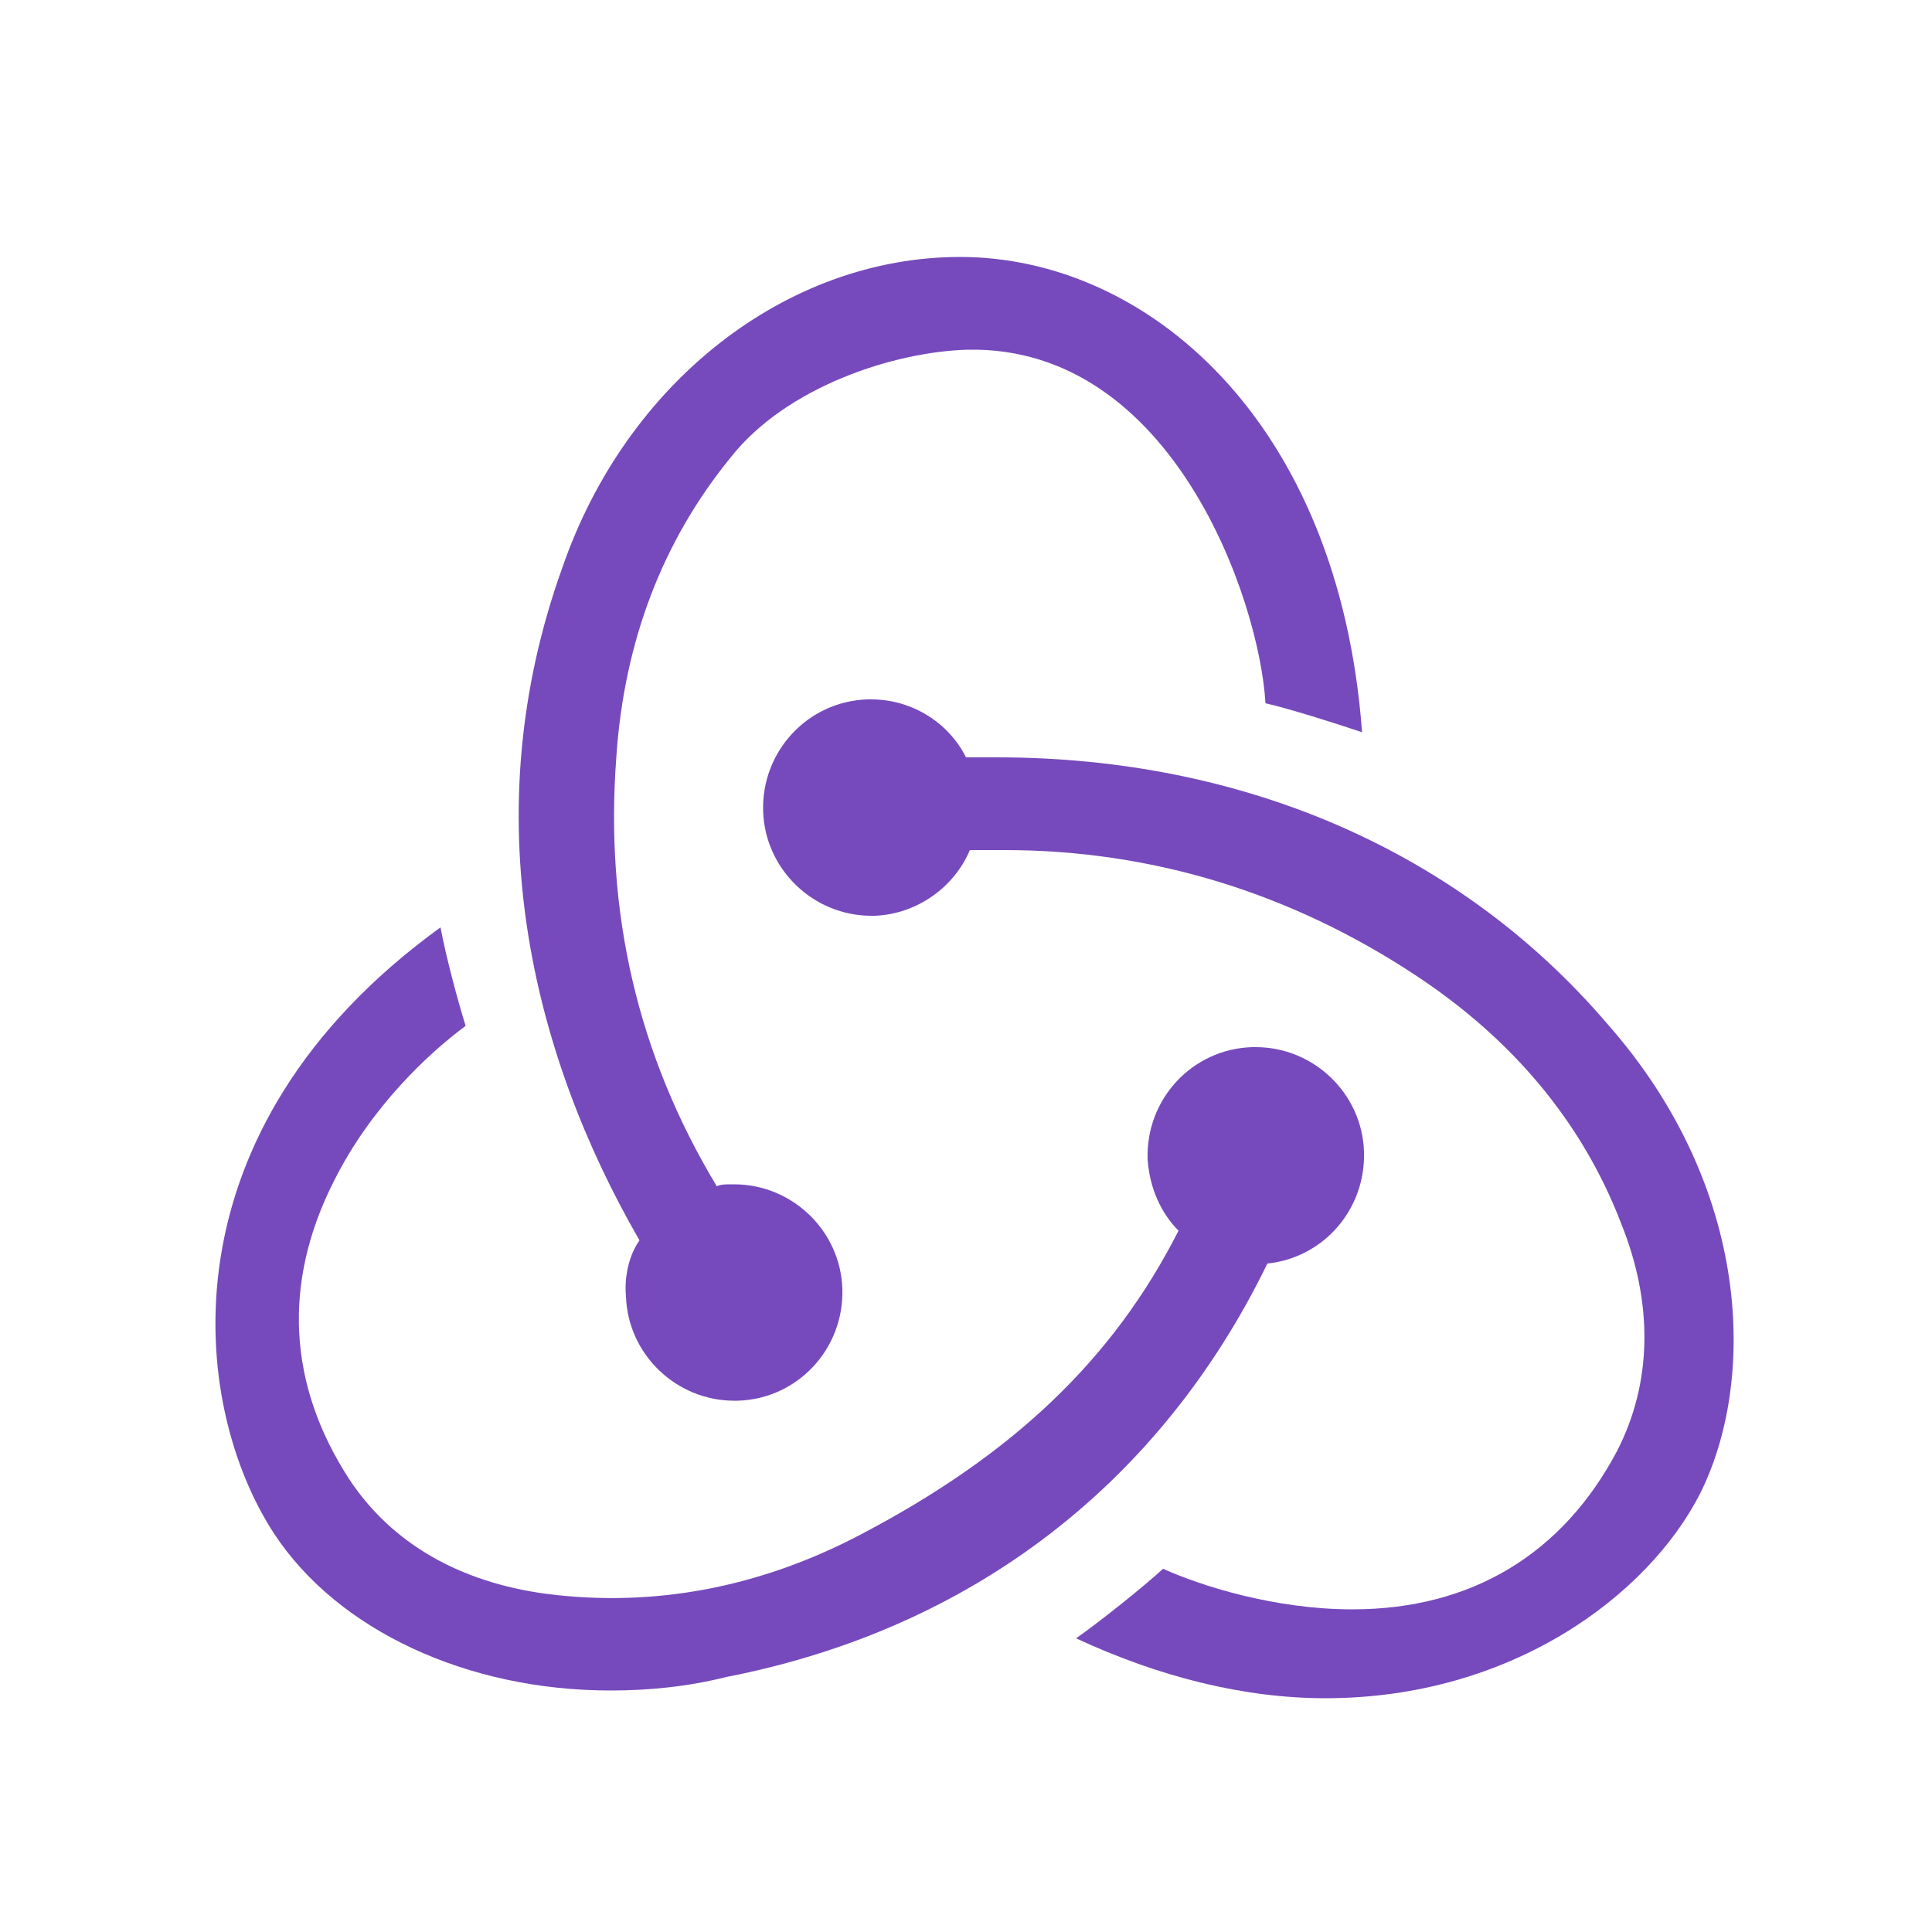
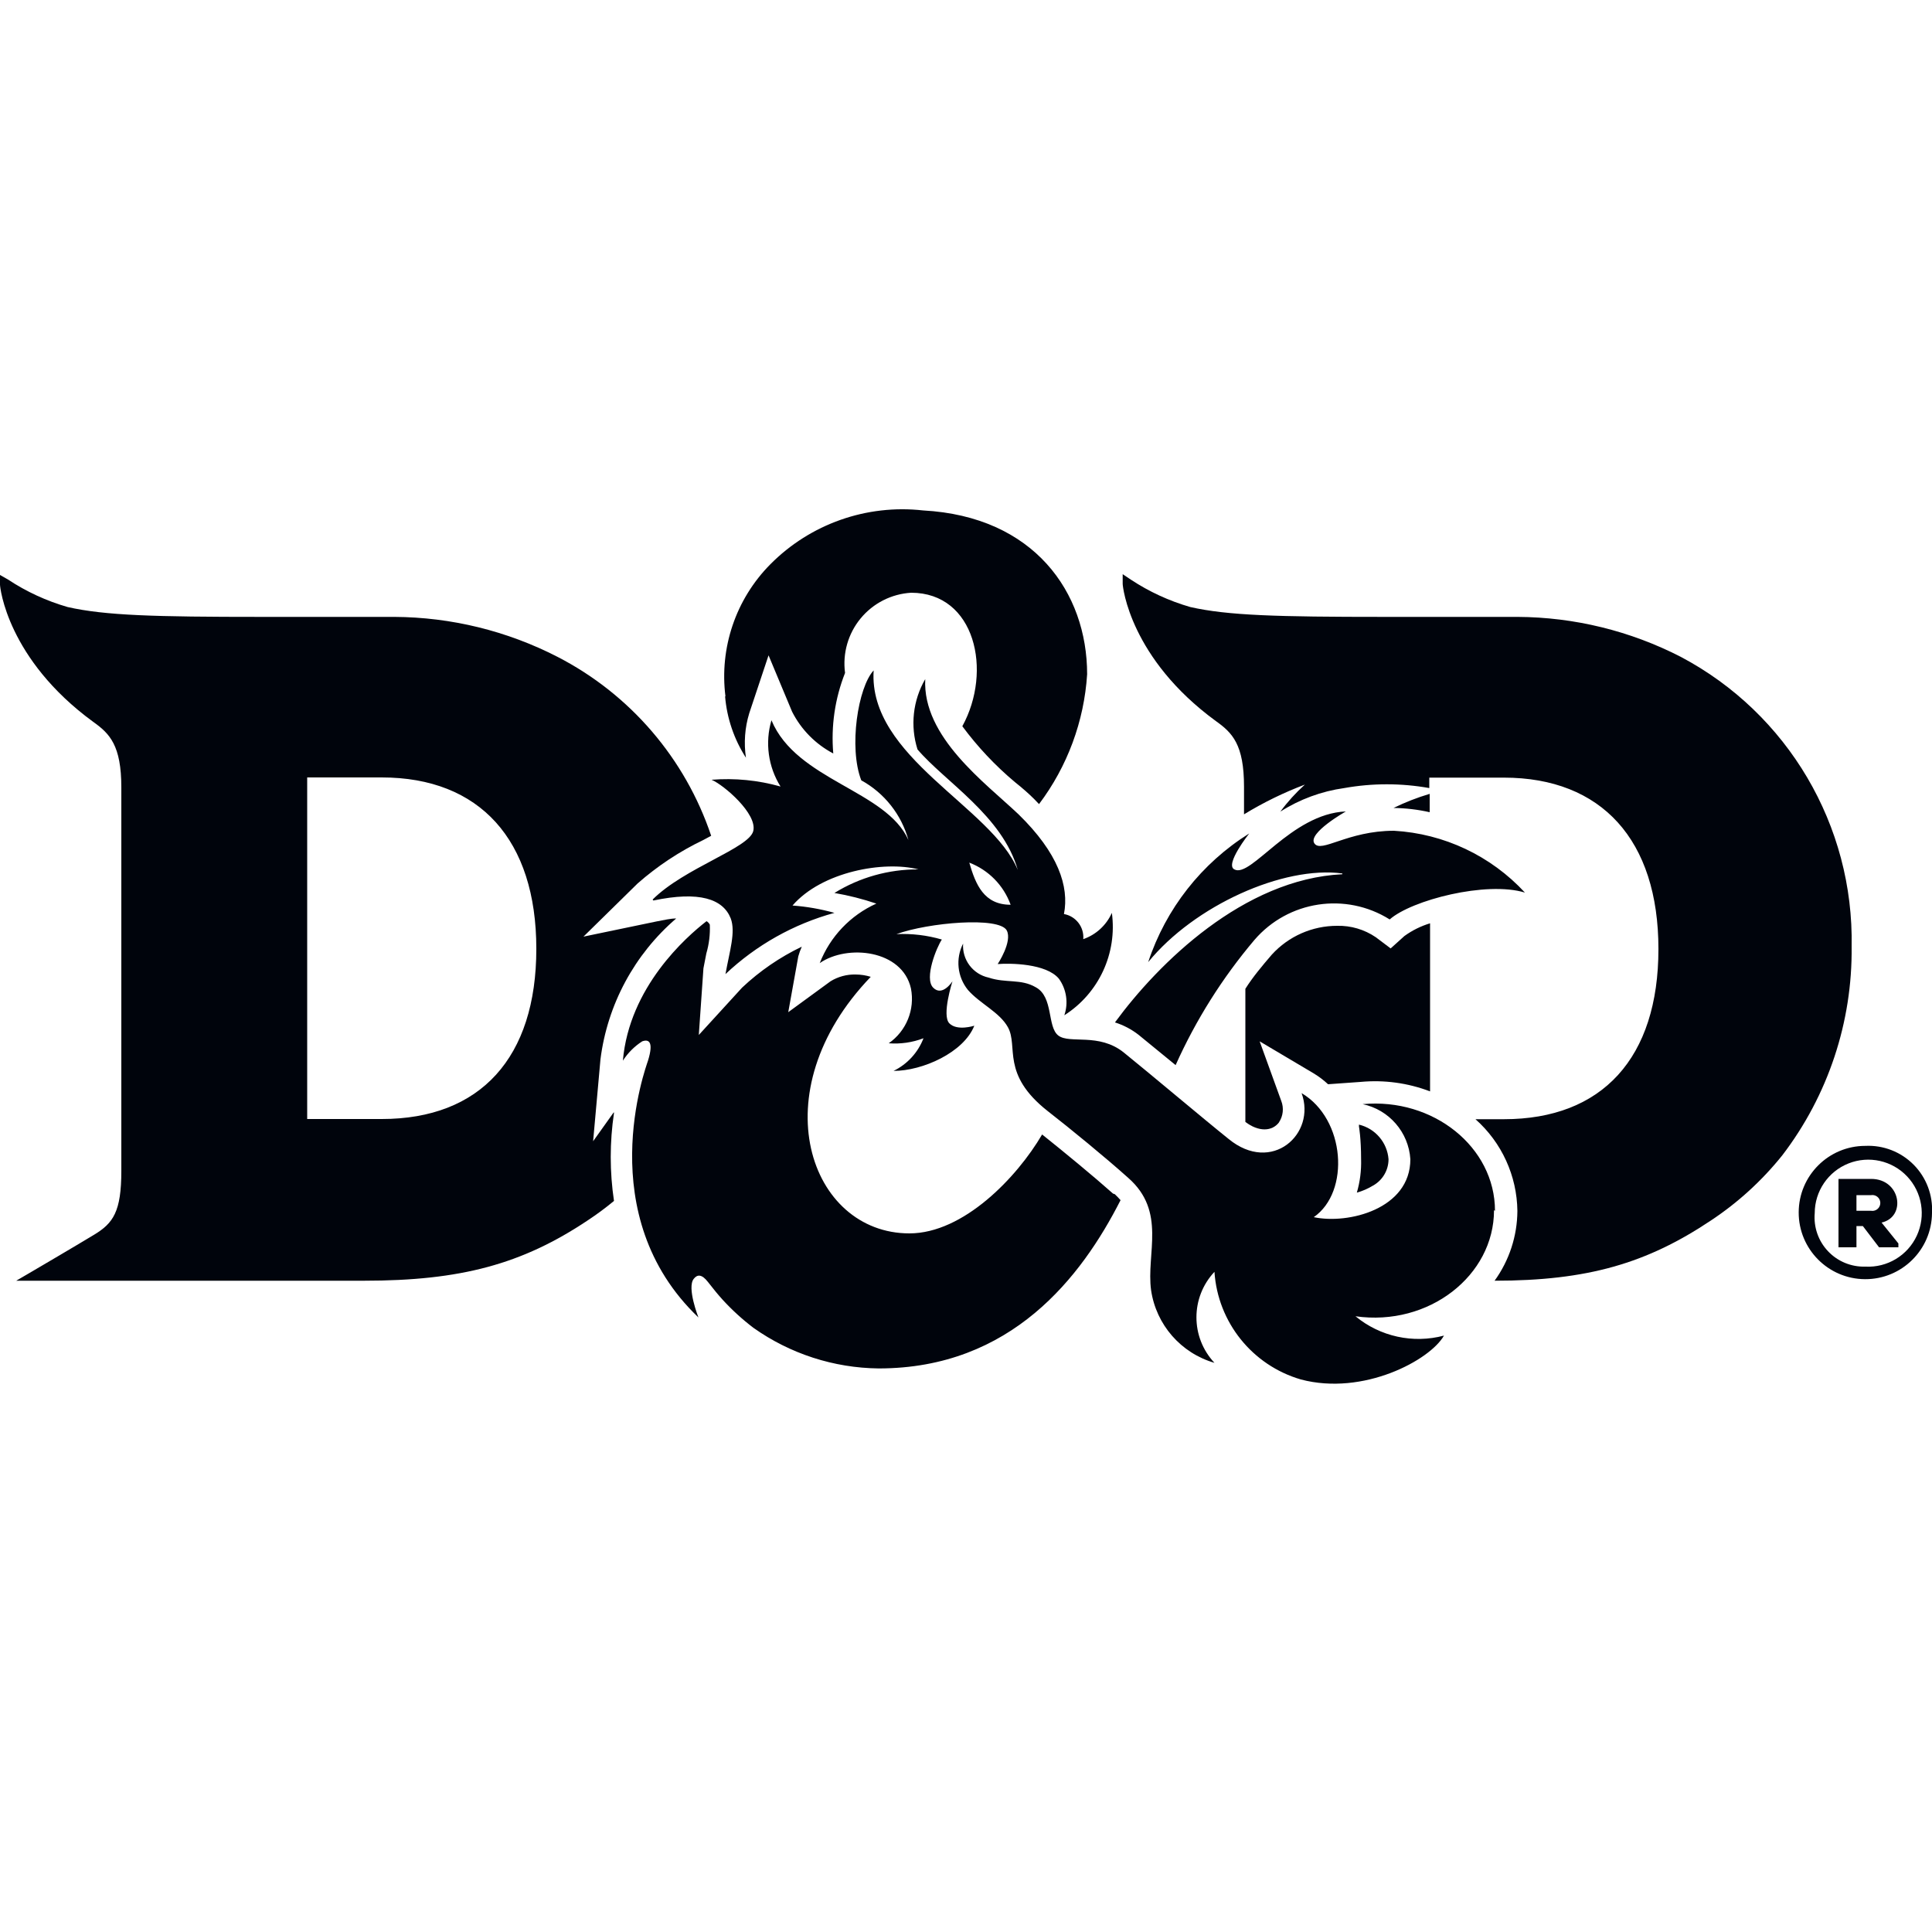
<svg xmlns="http://www.w3.org/2000/svg" viewBox="0 0 100 100">
-   <g fill="#764ABC">
-     <path d="M65.6 65.4c2.9-.3 5.1-2.8 5-5.8-.1-3-2.6-5.4-5.6-5.4h-.2c-3.1.1-5.5 2.7-5.4 5.8.1 1.5.7 2.8 1.6 3.7-3.4 6.7-8.6 11.6-16.4 15.7-5.3 2.8-10.8 3.8-16.3 3.1-4.5-.6-8-2.6-10.2-5.9-3.2-4.9-3.5-10.2-.8-15.5 1.9-3.8 4.9-6.6 6.8-8-.4-1.3-1-3.5-1.3-5.1-14.5 10.5-13 24.7-8.6 31.4 3.3 5 10 8.1 17.4 8.1 2 0 4-.2 6-.7 12.8-2.5 22.5-10.1 28-21.4z" />
-     <path d="M83.2 53c-7.6-8.9-18.8-13.8-31.6-13.8H50c-.9-1.8-2.8-3-4.9-3h-.2c-3.1.1-5.5 2.7-5.4 5.8.1 3 2.6 5.4 5.6 5.4h.2c2.2-.1 4.1-1.5 4.9-3.4H52c7.6 0 14.8 2.2 21.3 6.5 5 3.3 8.6 7.6 10.6 12.8 1.7 4.2 1.6 8.3-.2 11.8-2.8 5.3-7.5 8.2-13.7 8.2-4 0-7.8-1.2-9.8-2.1-1.1 1-3.1 2.6-4.5 3.6 4.3 2 8.7 3.1 12.9 3.1 9.6 0 16.7-5.3 19.4-10.6 2.9-5.8 2.7-15.8-4.8-24.3z" />
-     <path d="M32.4 67.1c.1 3 2.6 5.4 5.6 5.4h.2c3.1-.1 5.5-2.7 5.4-5.8-.1-3-2.6-5.4-5.6-5.4h-.2c-.2 0-.5 0-.7.1-4.1-6.8-5.8-14.2-5.2-22.2.4-6 2.4-11.2 5.9-15.5 2.9-3.7 8.5-5.5 12.3-5.6 10.6-.2 15.1 13 15.4 18.3 1.3.3 3.5 1 5 1.5-1.2-16.2-11.2-24.6-20.8-24.6-9 0-17.3 6.5-20.6 16.1-4.6 12.8-1.6 25.1 4 34.8-.5.7-.8 1.8-.7 2.9z" />
+   <defs>
+     <style>.cls-1{fill:#00040c;}</style>
+   </defs>
+   <g id="D_D_Logos" data-name="D&amp;D Logos">
+     <g id="D_D" data-name="D&amp;D">
+       <path class="cls-1" d="M100,62.79a3.45,3.45,0,1,1-3.45-3.48A3.3,3.3,0,0,1,100,62.79m-3.45,2.77a2.77,2.77,0,1,0-2.62-2.77,2.55,2.55,0,0,0,2.62,2.77m.84-2.28c1.29-.29,1-2.26-.54-2.26H95.16v3.54h.93v-1.1h.33l.84,1.1h1v-.2Zm-.54-1.42a.41.41,0,1,1,0,.81h-.76v-.81Z" />
+       <path class="cls-1" d="M19.76,57.92H15.9V40.24h3.86c5.07,0,8,3.23,8,8.87s-2.9,8.81-8,8.81M74,42.09v-1a12,12,0,0,0-1.87.73,8.94,8.94,0,0,1,1.87.22M31.77,57.57l-1.07,1.5.38-4.24A11.52,11.52,0,0,1,35,47.54c-.3,0-.62.08-1,.15l-3.8.79L33,45.73a14.87,14.87,0,0,1,3.4-2.25l.41-.22A16.22,16.22,0,0,0,28.86,34a18.68,18.68,0,0,0-8.45-2.07v0H13.5c-5.47,0-8.06-.07-10-.51A11.21,11.21,0,0,1,.42,30L0,29.76l0,.5c0,.16.39,3.86,4.82,7.1.86.61,1.46,1.22,1.46,3.4V60.6c0,2.12-.42,2.71-1.41,3.31s-3.26,1.93-3.26,1.93l-.77.45h18c5,0,8.18-.85,11.59-3.13a15.57,15.57,0,0,0,1.35-1,15.44,15.44,0,0,1,0-4.55m34.42.48a1.21,1.21,0,0,0,.12-1.1L65.2,53.9,68,55.56a4.5,4.5,0,0,1,.74.56L70.42,56a8,8,0,0,1,3.6.49V47.79a4.47,4.47,0,0,0-1.33.66l-.71.64-.77-.58a3.41,3.41,0,0,0-2-.59,4.57,4.57,0,0,0-3.38,1.49c-.5.58-1,1.18-1.37,1.77v6.89c.68.52,1.39.51,1.76,0M87,34a18.68,18.68,0,0,0-8.45-2.07v0H71.61c-5.47,0-8.06-.07-10-.51A11.21,11.21,0,0,1,58.53,30l-.42-.28,0,.5c0,.16.39,3.86,4.82,7.1.86.61,1.46,1.22,1.46,3.4v1.43a18.82,18.82,0,0,1,3.15-1.54,9.41,9.41,0,0,0-1.27,1.4,8.29,8.29,0,0,1,3.31-1.22,12.52,12.52,0,0,1,4.4,0v-.54h3.86c5.06,0,8,3.23,8,8.87s-2.91,8.81-8,8.81H76.37a6.45,6.45,0,0,1,2.17,4.75,6.23,6.23,0,0,1-1.18,3.61c4.81,0,7.88-.9,11.2-3.12a16.17,16.17,0,0,0,3.69-3.37A17.45,17.45,0,0,0,95.84,49,16.61,16.61,0,0,0,87,34" />
+       <path class="cls-1" d="M37.55,36.05a8.24,8.24,0,0,1,2.32-6.84,9.62,9.62,0,0,1,7.91-2.79c5.74.31,8.49,4.24,8.49,8.48a12.49,12.49,0,0,1-2.49,6.72l-.25-.26c-.28-.28-.61-.57-1-.88a16.89,16.89,0,0,1-2.72-2.89c1.57-2.86.67-6.91-2.65-6.91a3.67,3.67,0,0,0-3.42,4.15A9.19,9.19,0,0,0,43.13,39,5,5,0,0,1,41,36.84l-1.22-2.92-1,3a5.23,5.23,0,0,0-.17,2.3h0a6.93,6.93,0,0,1-1.08-3.18M33.78,46.56c1.64-1.64,5-2.66,5.21-3.55s-1.51-2.37-2.16-2.65a10.18,10.18,0,0,1,3.57.35,4.22,4.22,0,0,1-.47-3.43c1.3,3.12,5.94,3.62,7.09,6.2a5.06,5.06,0,0,0-2.44-3.09c-.66-1.7-.17-4.82.64-5.69-.29,4.5,6.13,7.07,7.46,10.33-.79-2.8-3.77-4.57-5.19-6.24a4.53,4.53,0,0,1,.4-3.64c-.15,3,3.1,5.36,4.83,7,2.05,2,2.63,3.73,2.35,5.16a1.22,1.22,0,0,1,1,1.3,2.53,2.53,0,0,0,1.48-1.36,5.42,5.42,0,0,1-2.46,5.3,2.09,2.09,0,0,0-.28-1.89c-.66-.8-2.54-.81-3.17-.76,0,0,.77-1.16.47-1.74-.39-.73-4.06-.41-5.71.19a7.22,7.22,0,0,1,2.35.28c-.26.38-.93,2-.45,2.49s1-.33,1-.33-.57,1.77-.16,2.18,1.29.12,1.29.12c-.55,1.39-2.68,2.34-4.18,2.34a3.13,3.13,0,0,0,1.55-1.69A4.16,4.16,0,0,1,46,54a2.8,2.8,0,0,0,1.15-2.84c-.45-2-3.29-2.3-4.72-1.31a5.62,5.62,0,0,1,2.93-3.08,14.29,14.29,0,0,0-2.17-.55A8.17,8.17,0,0,1,47.54,45c-1.78-.46-5,.11-6.52,1.87a11,11,0,0,1,2.17.38,13.36,13.36,0,0,0-5.64,3.17c.21-1.18.54-2.18.27-2.89-.4-1-1.62-1.42-4-.92m18.49.22a3.67,3.67,0,0,0-2.14-2.18c.33,1.14.76,2.18,2.14,2.18M77.38,62.67c0-3.3-3.2-5.86-6.85-5.52A3.12,3.12,0,0,1,73,60c0,2.58-3.22,3.38-5,3,1.89-1.31,1.64-5.08-.63-6.42.77,2.11-1.54,4.21-3.78,2.37-1.25-1-4.13-3.43-5.42-4.47s-2.8-.43-3.39-.88-.24-2-1.17-2.5c-.77-.45-1.54-.2-2.44-.5a1.68,1.68,0,0,1-1.32-1.76,2.21,2.21,0,0,0,.25,2.4c.62.71,1.64,1.15,2.07,1.93.55,1-.38,2.42,2.06,4.34,1.17.91,3,2.41,4.16,3.45,2,1.75.93,3.92,1.19,5.82a4.61,4.61,0,0,0,3.28,3.76,3.44,3.44,0,0,1,0-4.71,6.23,6.23,0,0,0,4.47,5.57c3.24.86,6.69-1,7.41-2.27a5.12,5.12,0,0,1-4.58-1c3.8.54,7.17-2.11,7.17-5.49m-19.72-.86c-1-.89-2.53-2.15-3.67-3.06-1.3,2.22-4.07,5.12-6.87,5.12-5.16,0-7.75-7.3-2-13.28a2.68,2.68,0,0,0-.78-.12,2.37,2.37,0,0,0-1.3.35L40.8,52.39l.52-2.89A3.66,3.66,0,0,1,41.5,49a12.15,12.15,0,0,0-3.09,2.12l-2.24,2.45.24-3.45.15-.77a4.58,4.58,0,0,0,.18-1.49.42.42,0,0,0-.17-.18c-1.06.82-4,3.41-4.33,7.22a3.33,3.33,0,0,1,1-1c.33-.12.61,0,.3,1-.12.37-2.94,8,2.61,13.29,0,0-.61-1.55-.24-2,.18-.23.41-.25.73.16s.49.62.76.92h0A12,12,0,0,0,39,68.73a11.43,11.43,0,0,0,6.48,2.1c6.87,0,10.5-4.74,12.52-8.71-.09-.1-.19-.21-.3-.31M69.48,45.25c-5.11.25-9.52,4.6-11.77,7.67a3.89,3.89,0,0,1,1.22.64l1.92,1.57a27.31,27.31,0,0,1,4.08-6.48,5.43,5.43,0,0,1,7-1.06c1.13-1,5-2,7-1.39A10,10,0,0,0,72.15,43c-2.41,0-3.77,1.18-4.12.65S69.66,42,69.66,42c-2.84.12-4.91,3.47-5.77,3-.51-.25.77-1.86.77-1.86a12.46,12.46,0,0,0-5.23,6.66c2.39-2.93,7-5,10.05-4.59m.86,13A2,2,0,0,1,71.87,60a1.56,1.56,0,0,1-.81,1.37,3.3,3.3,0,0,1-.83.36A5.59,5.59,0,0,0,70.45,60c0-1.09-.11-1.69-.11-1.69" />
+     </g>
  </g>
</svg>
